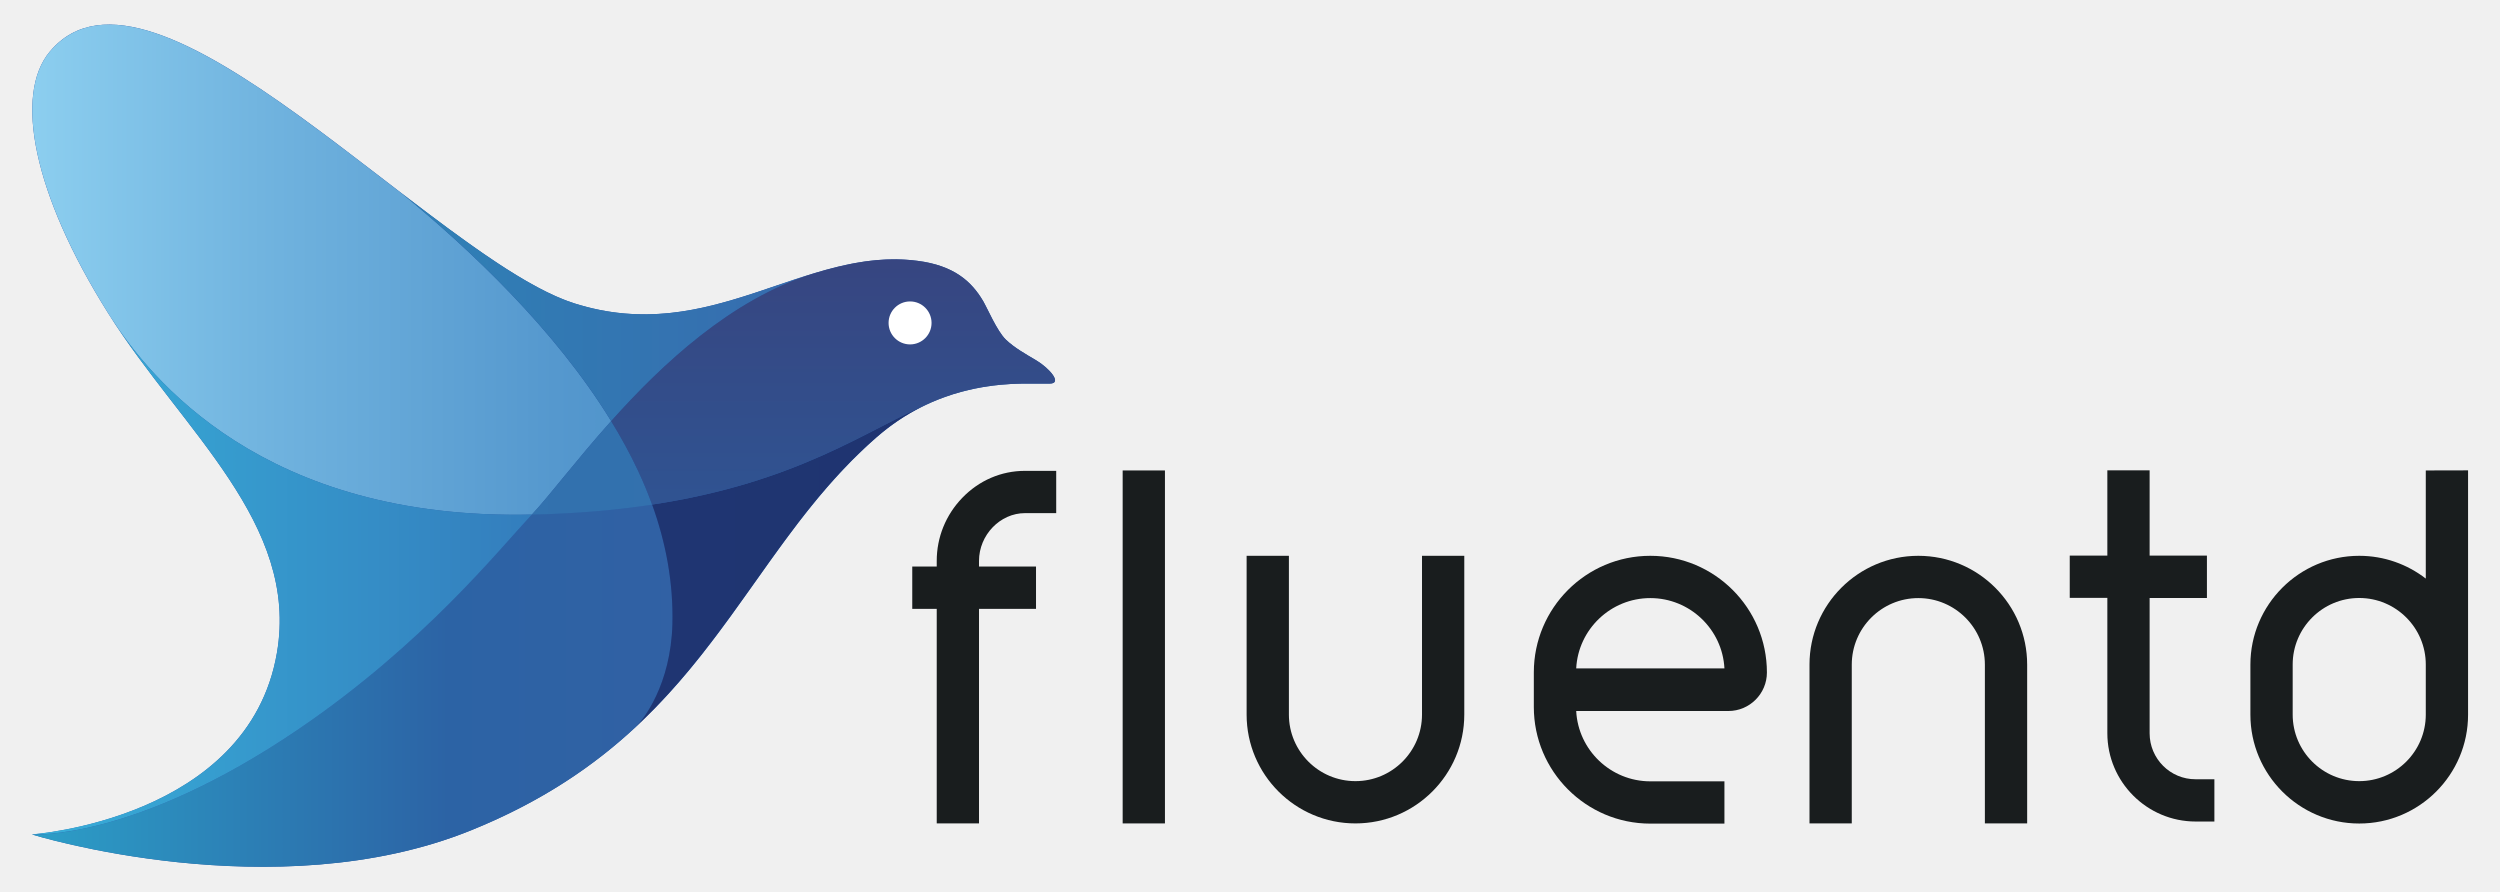
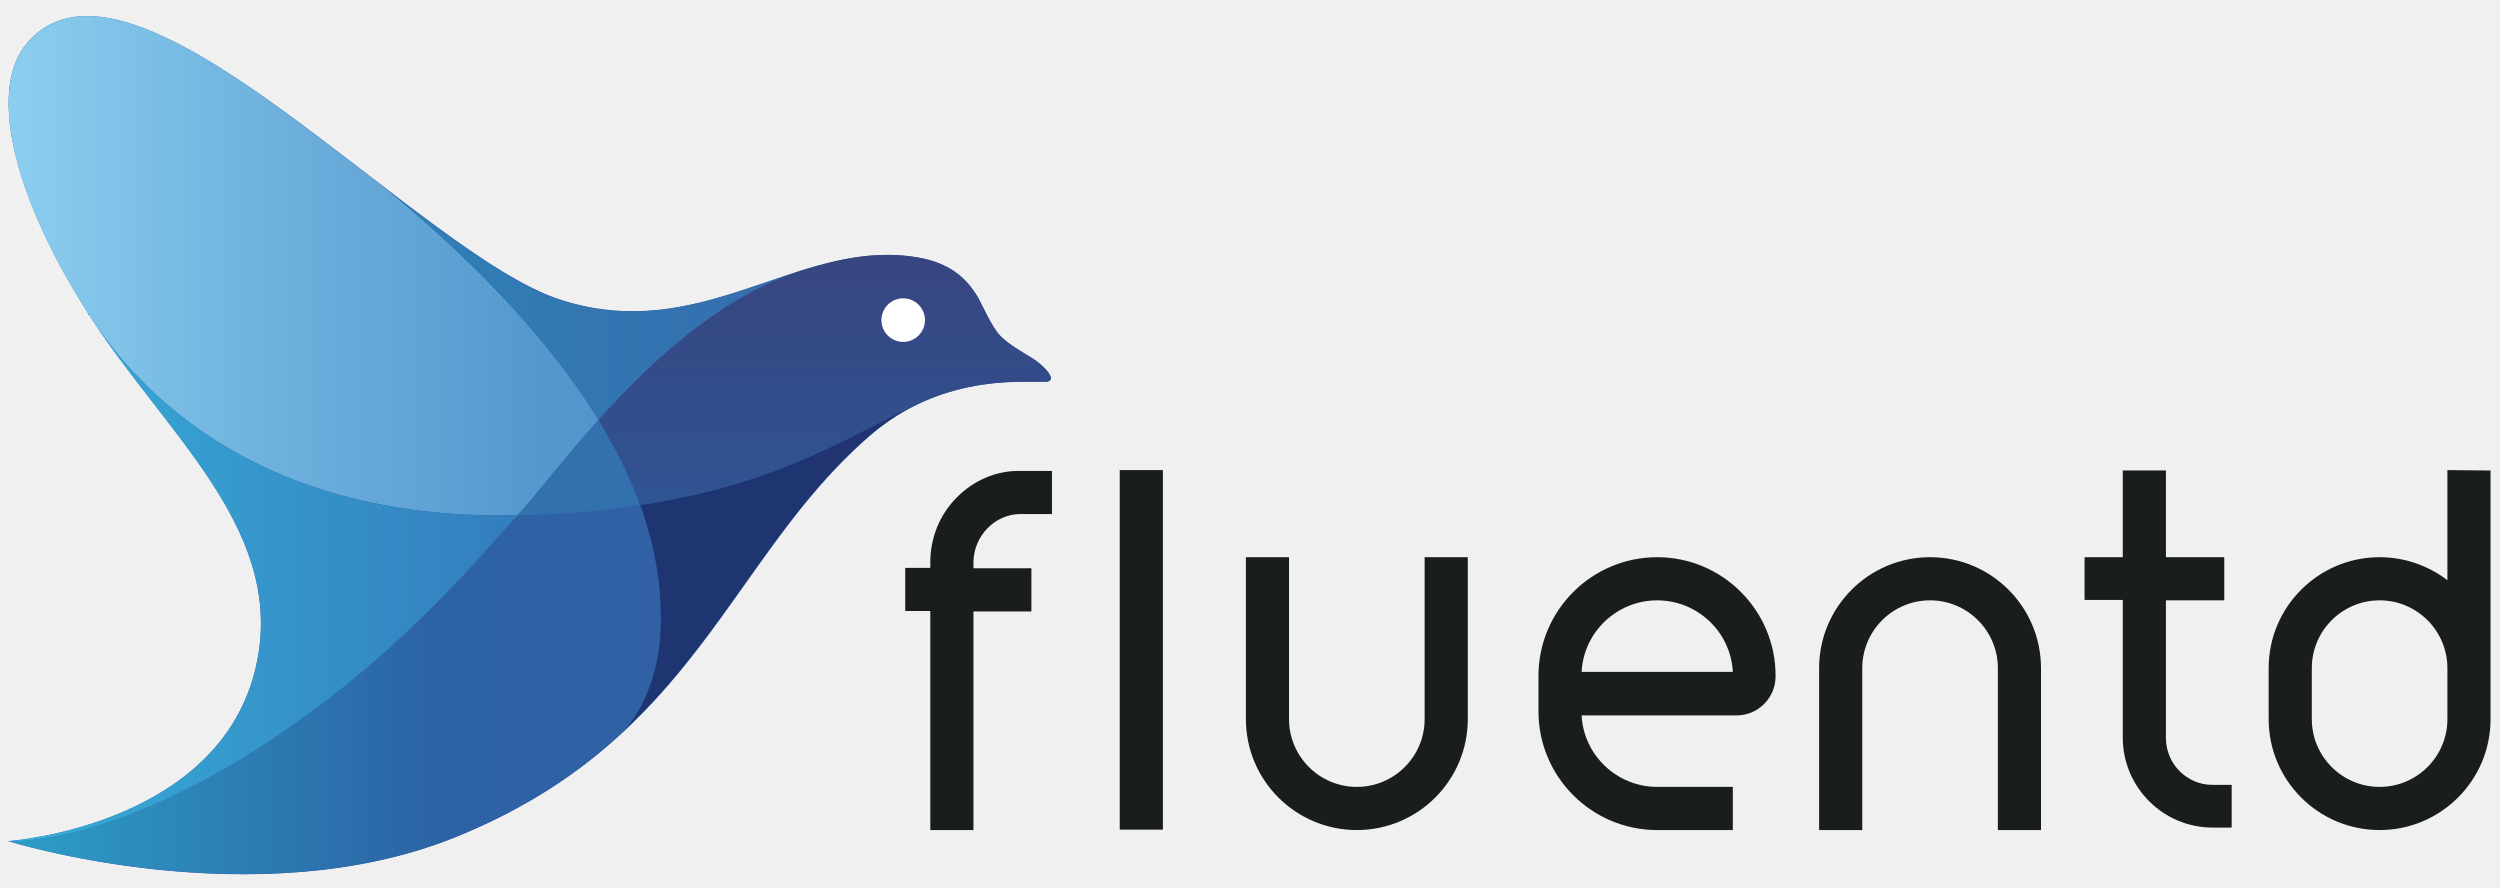
- <svg xmlns="http://www.w3.org/2000/svg" version="1.1" id="Layer_1" x="0px" y="0px" viewBox="0 0 2513 896" style="enable-background:new 0 0 2513 896;" xml:space="preserve">
+ <svg xmlns="http://www.w3.org/2000/svg" version="1.1" id="Layer_1" x="0px" y="0px" viewBox="0 0 608.4 216" style="enable-background:new 0 0 608.4 216;" xml:space="preserve">
  <style type="text/css">
	.st0{fill:#191D1E;}
	.st1{fill:url(#path5552_1_);}
	.st2{fill:url(#path5563_1_);}
	.st3{fill:url(#path5572_1_);}
	.st4{fill:url(#path5581_1_);}
	.st5{fill:url(#path5590_1_);}
	.st6{fill:url(#path5599_1_);}
	.st7{fill:url(#path5608_1_);}
	.st8{fill:url(#path5615_1_);}
	.st9{fill:#FFFFFF;}
</style>
  <g id="g5525">
    <g id="g5527">
      <g id="g5529">
-         <path id="path5531" class="st0" d="M1658.9,558.7c-64.6,0-117.1,52.5-117.1,117.2v34.8c0,64.6,52.5,117.2,117.1,117.2h74.5v-42.5     h-74.5c-39.8,0-72.5-31.4-74.5-70.7h153c21.3,0,38.7-17.4,38.7-38.7C1776.1,611.2,1723.5,558.7,1658.9,558.7z M1584.4,671.9     c2-39.3,34.7-70.7,74.5-70.7s72.5,31.4,74.5,70.7H1584.4z" />
-         <path id="path5533" class="st0" d="M967.3,500.4c-16.6,17.2-25.7,39.7-25.7,63.4v5.7H917V612h24.6v215.7h42.5V612h57.3v-42.5     h-57.3v-5.7c0-26,21.2-48,46.2-48h31.4v-42.5h-31.4C1006.5,473.3,984.2,482.9,967.3,500.4z" />
-         <rect id="rect5535" x="1128.5" y="472.9" class="st0" width="42.5" height="354.8" />
-         <path id="path5537" class="st0" d="M1429.4,718.3c0,36.9-30,66.9-66.9,66.9s-66.9-30-66.9-66.9V558.7h-42.5v159.6     c0,60.4,49.1,109.4,109.4,109.4s109.4-49.1,109.4-109.4V558.7h-42.5V718.3z" />
-         <path id="path5539" class="st0" d="M1928.3,558.7c-60.4,0-109.4,49.1-109.4,109.4v159.6h42.5V668.1c0-36.9,30-66.9,66.9-66.9     s66.9,30,66.9,66.9v159.6h42.5V668.1C2037.7,607.7,1988.6,558.7,1928.3,558.7z" />
-         <path id="path5541" class="st0" d="M2160.8,737.1v-136h57.6V601v-42.5h-57.6v-85.7h-42.5v85.7h-37.8V601h37.8v136     c0,48.9,39.8,88.8,88.8,88.8h18.8v-42.5H2207C2181.5,783.4,2160.8,762.6,2160.8,737.1z" />
-         <path id="path5543" class="st0" d="M2438.4,472.9v108.7c-18.5-14.3-41.7-22.9-66.9-22.9c-60.3,0-109.4,49.1-109.4,109.4v17.6v6.4     v26.3c0,60.3,49.1,109.4,109.4,109.4c60.4,0,109.4-49.1,109.4-109.4v-7.7V692v-6.4V668V472.8L2438.4,472.9L2438.4,472.9z      M2438.4,692v18.6v7.7c0,36.9-30,66.9-66.9,66.9s-66.9-30-66.9-66.9V692v-6.4V668c0-36.9,30-66.9,66.9-66.9s66.9,30,66.9,66.9     v17.6V692z" />
+         <path id="path5531" class="st0" d="M403.3,135.6c-15.9,0-28.9,12.9-28.9,28.9v8.6c0,15.9,12.9,28.9,28.9,28.9h18.4v-10.5h-18.4     c-9.8,0-17.9-7.7-18.4-17.4h37.7c5.3,0,9.5-4.3,9.5-9.5C432.2,148.6,419.2,135.6,403.3,135.6z M384.9,163.5     c0.5-9.7,8.6-17.4,18.4-17.4c9.8,0,17.9,7.7,18.4,17.4H384.9z" />
+         <path id="path5533" class="st0" d="M232.7,121.2c-4.1,4.2-6.3,9.8-6.3,15.6v1.4h-6.1v10.5h6.1V202h10.5v-53.2H251v-10.5h-14.1     v-1.4c0-6.4,5.2-11.8,11.4-11.8h7.7v-10.5h-7.7C242.4,114.5,236.9,116.9,232.7,121.2z" />
+         <rect id="rect5535" x="272.5" y="114.4" class="st0" width="10.5" height="87.5" />
+         <path id="path5537" class="st0" d="M346.7,175c0,9.1-7.4,16.5-16.5,16.5s-16.5-7.4-16.5-16.5v-39.4h-10.5V175     c0,14.9,12.1,27,27,27s27-12.1,27-27v-39.4h-10.5V175z" />
+         <path id="path5539" class="st0" d="M469.7,135.6c-14.9,0-27,12.1-27,27V202h10.5v-39.4c0-9.1,7.4-16.5,16.5-16.5     c9.1,0,16.5,7.4,16.5,16.5V202h10.5v-39.4C496.7,147.7,484.6,135.6,469.7,135.6z" />
+         <path id="path5541" class="st0" d="M527.1,179.6v-33.5h14.2v0v-10.5h-14.2v-21.1h-10.5v21.1h-9.3V146h9.3v33.5     c0,12.1,9.8,21.9,21.9,21.9h4.6V191h-4.7C532.2,191,527.1,185.9,527.1,179.6z" />
+         <path id="path5543" class="st0" d="M595.6,114.4v26.8c-4.6-3.5-10.3-5.6-16.5-5.6c-14.9,0-27,12.1-27,27v4.3v1.6v6.5     c0,14.9,12.1,27,27,27c14.9,0,27-12.1,27-27v-1.9v-4.6v-1.6v-4.3v-48.1L595.6,114.4L595.6,114.4z M595.6,168.5v4.6v1.9     c0,9.1-7.4,16.5-16.5,16.5c-9.1,0-16.5-7.4-16.5-16.5v-6.5v-1.6v-4.3c0-9.1,7.4-16.5,16.5-16.5c9.1,0,16.5,7.4,16.5,16.5v4.3     V168.5z" />
      </g>
      <g id="g5545">
-         <linearGradient id="path5552_1_" gradientUnits="userSpaceOnUse" x1="32.1" y1="993.998" x2="1060.524" y2="993.998" gradientTransform="matrix(1 0 0 -1 0 1442)">
+         <linearGradient id="path5552_1_" gradientUnits="userSpaceOnUse" x1="2.034" y1="653.693" x2="255.696" y2="653.693" gradientTransform="matrix(1 0 0 -1 0 762)">
          <stop offset="0" style="stop-color:#2A59A2" />
          <stop offset="1" style="stop-color:#2A59A2" />
        </linearGradient>
-         <path id="path5552" class="st1" d="M1055.1,385.6c-5.4,0-13.7,0-18.3,0c-33.4-0.5-97.5,3.2-155.5,53.8     C742.6,560.4,711,738.5,473.6,834.6c-197.7,80.1-441.5,4.2-441.5,4.2s217.4-15.2,246.3-182.4c22.6-130.8-95.5-223.6-169.7-341.6     C33.2,194.7,13.9,94.8,50.2,51.7C153.2-70.8,436.7,260.4,577.5,305c137.8,43.6,230.7-57.7,344.9-42.8c36.4,4.7,54.2,20.5,66,40.7     c3.9,6.7,13.8,29.9,22.6,38.4c8.6,8.3,20,14.6,30.6,20.9C1054.9,370.2,1068.3,385.6,1055.1,385.6z" />
-         <linearGradient id="path5563_1_" gradientUnits="userSpaceOnUse" x1="-9.526" y1="1170.904" x2="1078.32" y2="1170.904" gradientTransform="matrix(1 0 0 -1 0 1442)">
+         <path id="path5552" class="st1" d="M254.4,92.9c-1.3,0-3.4,0-4.5,0c-8.2-0.1-24,0.8-38.4,13.3c-34.2,29.8-42,73.8-100.6,97.5     c-48.8,19.8-108.9,1-108.9,1s53.6-3.7,60.8-45c5.6-32.3-23.6-55.2-41.9-84.3C2.3,45.8-2.5,21.2,6.5,10.6     C31.9-19.7,101.8,62,136.6,73c34,10.8,56.9-14.2,85.1-10.6c9,1.2,13.4,5.1,16.3,10c1,1.7,3.4,7.4,5.6,9.5c2.1,2,4.9,3.6,7.5,5.2     C254.3,89.1,257.6,92.9,254.4,92.9z" />
+         <linearGradient id="path5563_1_" gradientUnits="userSpaceOnUse" x1="-8.233" y1="697.327" x2="260.085" y2="697.327" gradientTransform="matrix(1 0 0 -1 0 762)">
          <stop offset="0" style="stop-color:#91D3F2" />
          <stop offset="0.266" style="stop-color:#6FB2DE" />
          <stop offset="0.521" style="stop-color:#5598CE" />
          <stop offset="0.673" style="stop-color:#4B8FC8" />
        </linearGradient>
-         <path id="path5563" class="st2" d="M403.4,194.1c-34.1-26.1-69.2-53.5-103.8-78.4l0,0c-7.8-5.6-15.6-11.1-23.3-16.5l0,0     C183.7,35.3,97.7-4.8,50.2,51.7c-36.3,43.2-16.9,143,58.5,263.1c0.8,1.2,1.6,2.5,2.3,3.7c39.3,61.3,153.3,204.9,423.6,198.8     c17.8-19,44.8-55,79.7-94C557.7,331,472.4,250.7,403.4,194.1z" />
-         <linearGradient id="path5572_1_" gradientUnits="userSpaceOnUse" x1="32.1" y1="752.761" x2="1068.107" y2="752.761" gradientTransform="matrix(1 0 0 -1 0 1442)">
+         <path id="path5563" class="st2" d="M93.6,45.7C85.2,39.2,76.5,32.5,68,26.3l0,0c-1.9-1.4-3.8-2.7-5.7-4.1l0,0     C39.4,6.5,18.2-3.4,6.5,10.6c-9,10.7-4.2,35.3,14.4,64.9c0.2,0.3,0.4,0.6,0.6,0.9c9.7,15.1,37.8,50.5,104.5,49     c4.4-4.7,11-13.6,19.7-23.2C131.7,79.4,110.6,59.6,93.6,45.7z" />
+         <linearGradient id="path5572_1_" gradientUnits="userSpaceOnUse" x1="2.034" y1="594.192" x2="257.566" y2="594.192" gradientTransform="matrix(1 0 0 -1 0 762)">
          <stop offset="0" style="stop-color:#2C9EC7" />
          <stop offset="0.404" style="stop-color:#2C63A5" />
          <stop offset="1" style="stop-color:#395DA1" />
        </linearGradient>
-         <path id="path5572" class="st3" d="M675.9,627.3c1.1-40.9-6.3-81.1-20.4-120.1c-35.5,5.4-75.4,9-120.9,10     c-33.1,35.4-108.6,130-233.8,215.3C134.2,846,32.1,838.8,32.1,838.8s243.8,75.8,441.5-4.2c70.9-28.7,123.5-64.8,166-104.4     C646.5,723.5,674.3,688.5,675.9,627.3z" />
-         <linearGradient id="path5581_1_" gradientUnits="userSpaceOnUse" x1="32.068" y1="971.7" x2="1068.075" y2="971.7" gradientTransform="matrix(1 0 0 -1 0 1442)">
+         <path id="path5572" class="st3" d="M160.8,152.5c0.3-10.1-1.6-20-5-29.6c-8.8,1.3-18.6,2.2-29.8,2.5     c-8.2,8.7-26.8,32.1-57.7,53.1C27.2,206.5,2,204.7,2,204.7s60.1,18.7,108.9-1c17.5-7.1,30.5-16,40.9-25.8     C153.6,176.3,160.4,167.6,160.8,152.5z" />
+         <linearGradient id="path5581_1_" gradientUnits="userSpaceOnUse" x1="2.026" y1="648.193" x2="257.558" y2="648.193" gradientTransform="matrix(1 0 0 -1 0 762)">
          <stop offset="0" style="stop-color:#4FAAC4" />
          <stop offset="1.554530e-03" style="stop-color:#2F75B1" />
          <stop offset="1" style="stop-color:#356EAC" />
        </linearGradient>
-         <path id="path5581" class="st4" d="M614.3,423.3c-34.9,39-62,75-79.7,94c45.5-1,85.5-4.6,120.9-10c-4.2-11.6-8.9-23.1-14.3-34.4     C633.3,455.9,624.2,439.4,614.3,423.3z" />
-         <linearGradient id="path5590_1_" gradientUnits="userSpaceOnUse" x1="403.5" y1="1133.3" x2="1074.084" y2="1133.3" gradientTransform="matrix(1 0 0 -1 0 1442)">
+         <path id="path5581" class="st4" d="M145.6,102.2c-8.6,9.6-15.3,18.5-19.7,23.2c11.2-0.2,21.1-1.1,29.8-2.5     c-1-2.9-2.2-5.7-3.5-8.5C150.3,110.3,148.1,106.2,145.6,102.2z" />
+         <linearGradient id="path5590_1_" gradientUnits="userSpaceOnUse" x1="93.64" y1="688.052" x2="259.041" y2="688.052" gradientTransform="matrix(1 0 0 -1 0 762)">
          <stop offset="0" style="stop-color:#4FAAC4" />
          <stop offset="1.554530e-03" style="stop-color:#2F81B6" />
          <stop offset="1" style="stop-color:#3B5EA9" />
        </linearGradient>
-         <path id="path5590" class="st5" d="M817,275.1c-72.9,22.3-145.9,59.5-239.5,29.9c-46.4-14.7-108.2-60.5-174-110.9     c69,56.6,154.3,136.9,210.9,229.2C666,365.5,735,301.1,817,275.1z" />
-         <linearGradient id="path5599_1_" gradientUnits="userSpaceOnUse" x1="403.423" y1="874.65" x2="1074.007" y2="874.65" gradientTransform="matrix(1 0 0 -1 0 1442)">
+         <path id="path5590" class="st5" d="M195.6,65.7c-18,5.5-36,14.7-59.1,7.4c-11.4-3.6-26.7-14.9-42.9-27.4c17,14,38.1,33.8,52,56.5     C158.4,88,175.4,72.1,195.6,65.7z" />
+         <linearGradient id="path5599_1_" gradientUnits="userSpaceOnUse" x1="93.621" y1="624.256" x2="259.022" y2="624.256" gradientTransform="matrix(1 0 0 -1 0 762)">
          <stop offset="0" style="stop-color:#4FAAC4" />
          <stop offset="1.554530e-03" style="stop-color:#1E3773" />
          <stop offset="1" style="stop-color:#203370" />
        </linearGradient>
-         <path id="path5599" class="st6" d="M655.5,507.2c14.1,39,21.4,79.2,20.4,120.1c-1.6,61.2-29.4,96.2-36.4,102.9     c99.8-93.1,144.4-206,241.7-290.8c18.1-15.8,36.7-27,54.9-34.9H936C872.3,431.4,803.2,484.8,655.5,507.2z" />
-         <linearGradient id="path5608_1_" gradientUnits="userSpaceOnUse" x1="837.443" y1="818.234" x2="837.443" y2="1188.762" gradientTransform="matrix(1 0 0 -1 0 1442)">
+         <path id="path5599" class="st6" d="M155.8,122.9c3.5,9.6,5.3,19.5,5,29.6c-0.4,15.1-7.3,23.7-9,25.4c24.6-23,35.6-50.8,59.6-71.7     c4.5-3.9,9.1-6.7,13.5-8.6h0C209.3,104.2,192.2,117.4,155.8,122.9z" />
+         <linearGradient id="path5608_1_" gradientUnits="userSpaceOnUse" x1="200.673" y1="610.341" x2="200.673" y2="701.732" gradientTransform="matrix(1 0 0 -1 0 762)">
          <stop offset="0" style="stop-color:#4FAAC4" />
          <stop offset="1.554530e-03" style="stop-color:#2C5A9A" />
          <stop offset="1" style="stop-color:#374580" />
        </linearGradient>
-         <path id="path5608" class="st7" d="M1055.1,385.6c13.3,0-0.1-15.4-13.5-23.4c-10.6-6.3-22-12.6-30.6-20.9     c-8.8-8.6-18.6-31.7-22.6-38.4c-11.8-20.2-29.6-36-66-40.7c-36.6-4.8-71,2.4-105.4,12.9c-81.9,25.9-151,90.4-202.7,148.2     c9.9,16.2,19,32.7,26.9,49.5c5.3,11.4,10.1,22.8,14.3,34.4c147.6-22.4,216.8-75.8,280.5-102.7h0.1     c40.1-17.6,77.7-19.2,100.6-18.9C1041.4,385.7,1049.7,385.6,1055.1,385.6z" />
-         <linearGradient id="path5615_1_" gradientUnits="userSpaceOnUse" x1="-79.768" y1="863.401" x2="683.345" y2="863.401" gradientTransform="matrix(1 0 0 -1 0 1442)">
+         <path id="path5608" class="st7" d="M254.4,92.9c3.3,0,0-3.8-3.3-5.8c-2.6-1.6-5.4-3.1-7.5-5.2c-2.2-2.1-4.6-7.8-5.6-9.5     c-2.9-5-7.3-8.9-16.3-10c-9-1.2-17.5,0.6-26,3.2c-20.2,6.4-37.2,22.3-50,36.6c2.4,4,4.7,8.1,6.6,12.2c1.3,2.8,2.5,5.6,3.5,8.5     c36.4-5.5,53.5-18.7,69.2-25.3h0c9.9-4.3,19.2-4.7,24.8-4.7C251,92.9,253,92.9,254.4,92.9z" />
+         <linearGradient id="path5615_1_" gradientUnits="userSpaceOnUse" x1="-25.558" y1="621.481" x2="162.665" y2="621.481" gradientTransform="matrix(1 0 0 -1 0 762)">
          <stop offset="0.112" style="stop-color:#38B1DA" />
          <stop offset="1" style="stop-color:#326FB5" />
        </linearGradient>
-         <path id="path5615" class="st8" d="M300.8,732.5c125.1-85.3,200.7-179.9,233.8-215.3C264.4,523.3,150.4,379.7,111,318.4     c74.2,116.3,189.6,208.5,167.3,337.9C249.5,823.5,32,838.7,32,838.7S134.2,846.1,300.8,732.5z" />
-         <circle id="circle5617" class="st9" cx="914.8" cy="324.6" r="21.6" />
+         <path id="path5615" class="st8" d="M68.3,178.5c30.9-21,49.5-44.4,57.7-53.1c-66.6,1.5-94.8-33.9-104.5-49     c18.3,28.7,46.8,51.4,41.3,83.3c-7.1,41.2-60.8,45-60.8,45S27.2,206.5,68.3,178.5z" />
+         <circle id="circle5617" class="st9" cx="219.8" cy="77.9" r="5.3" />
      </g>
    </g>
  </g>
</svg>
